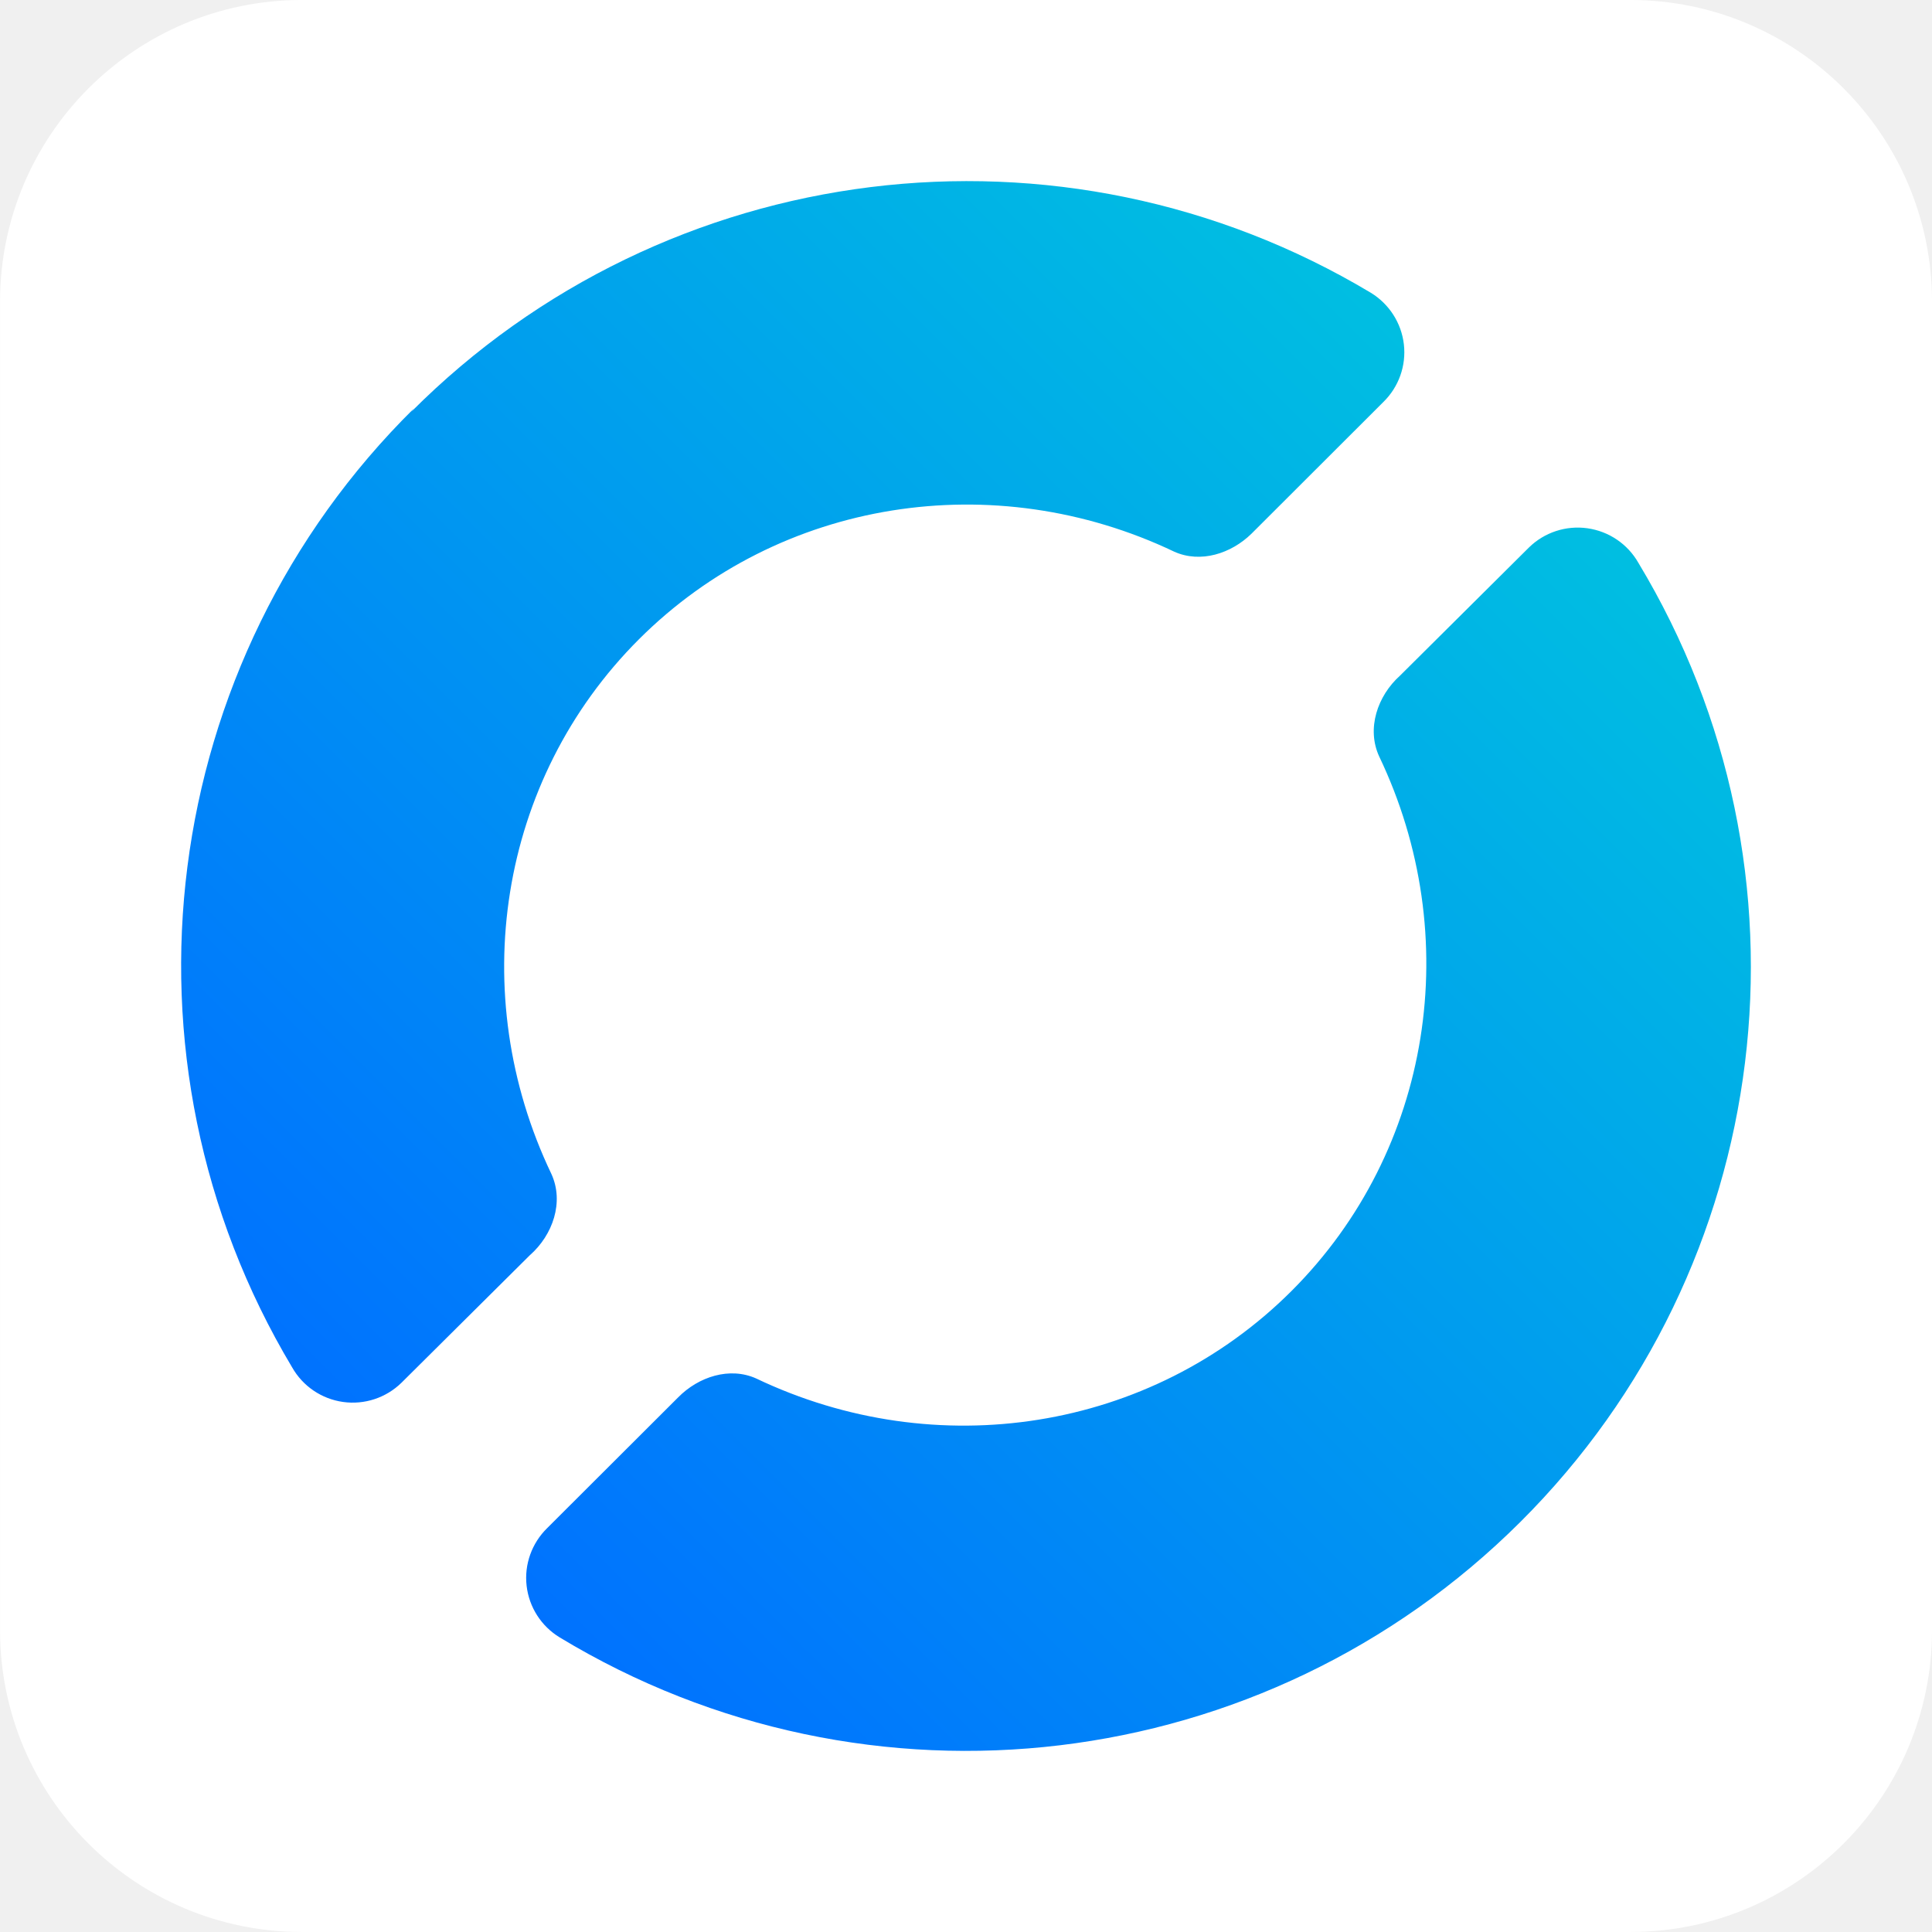
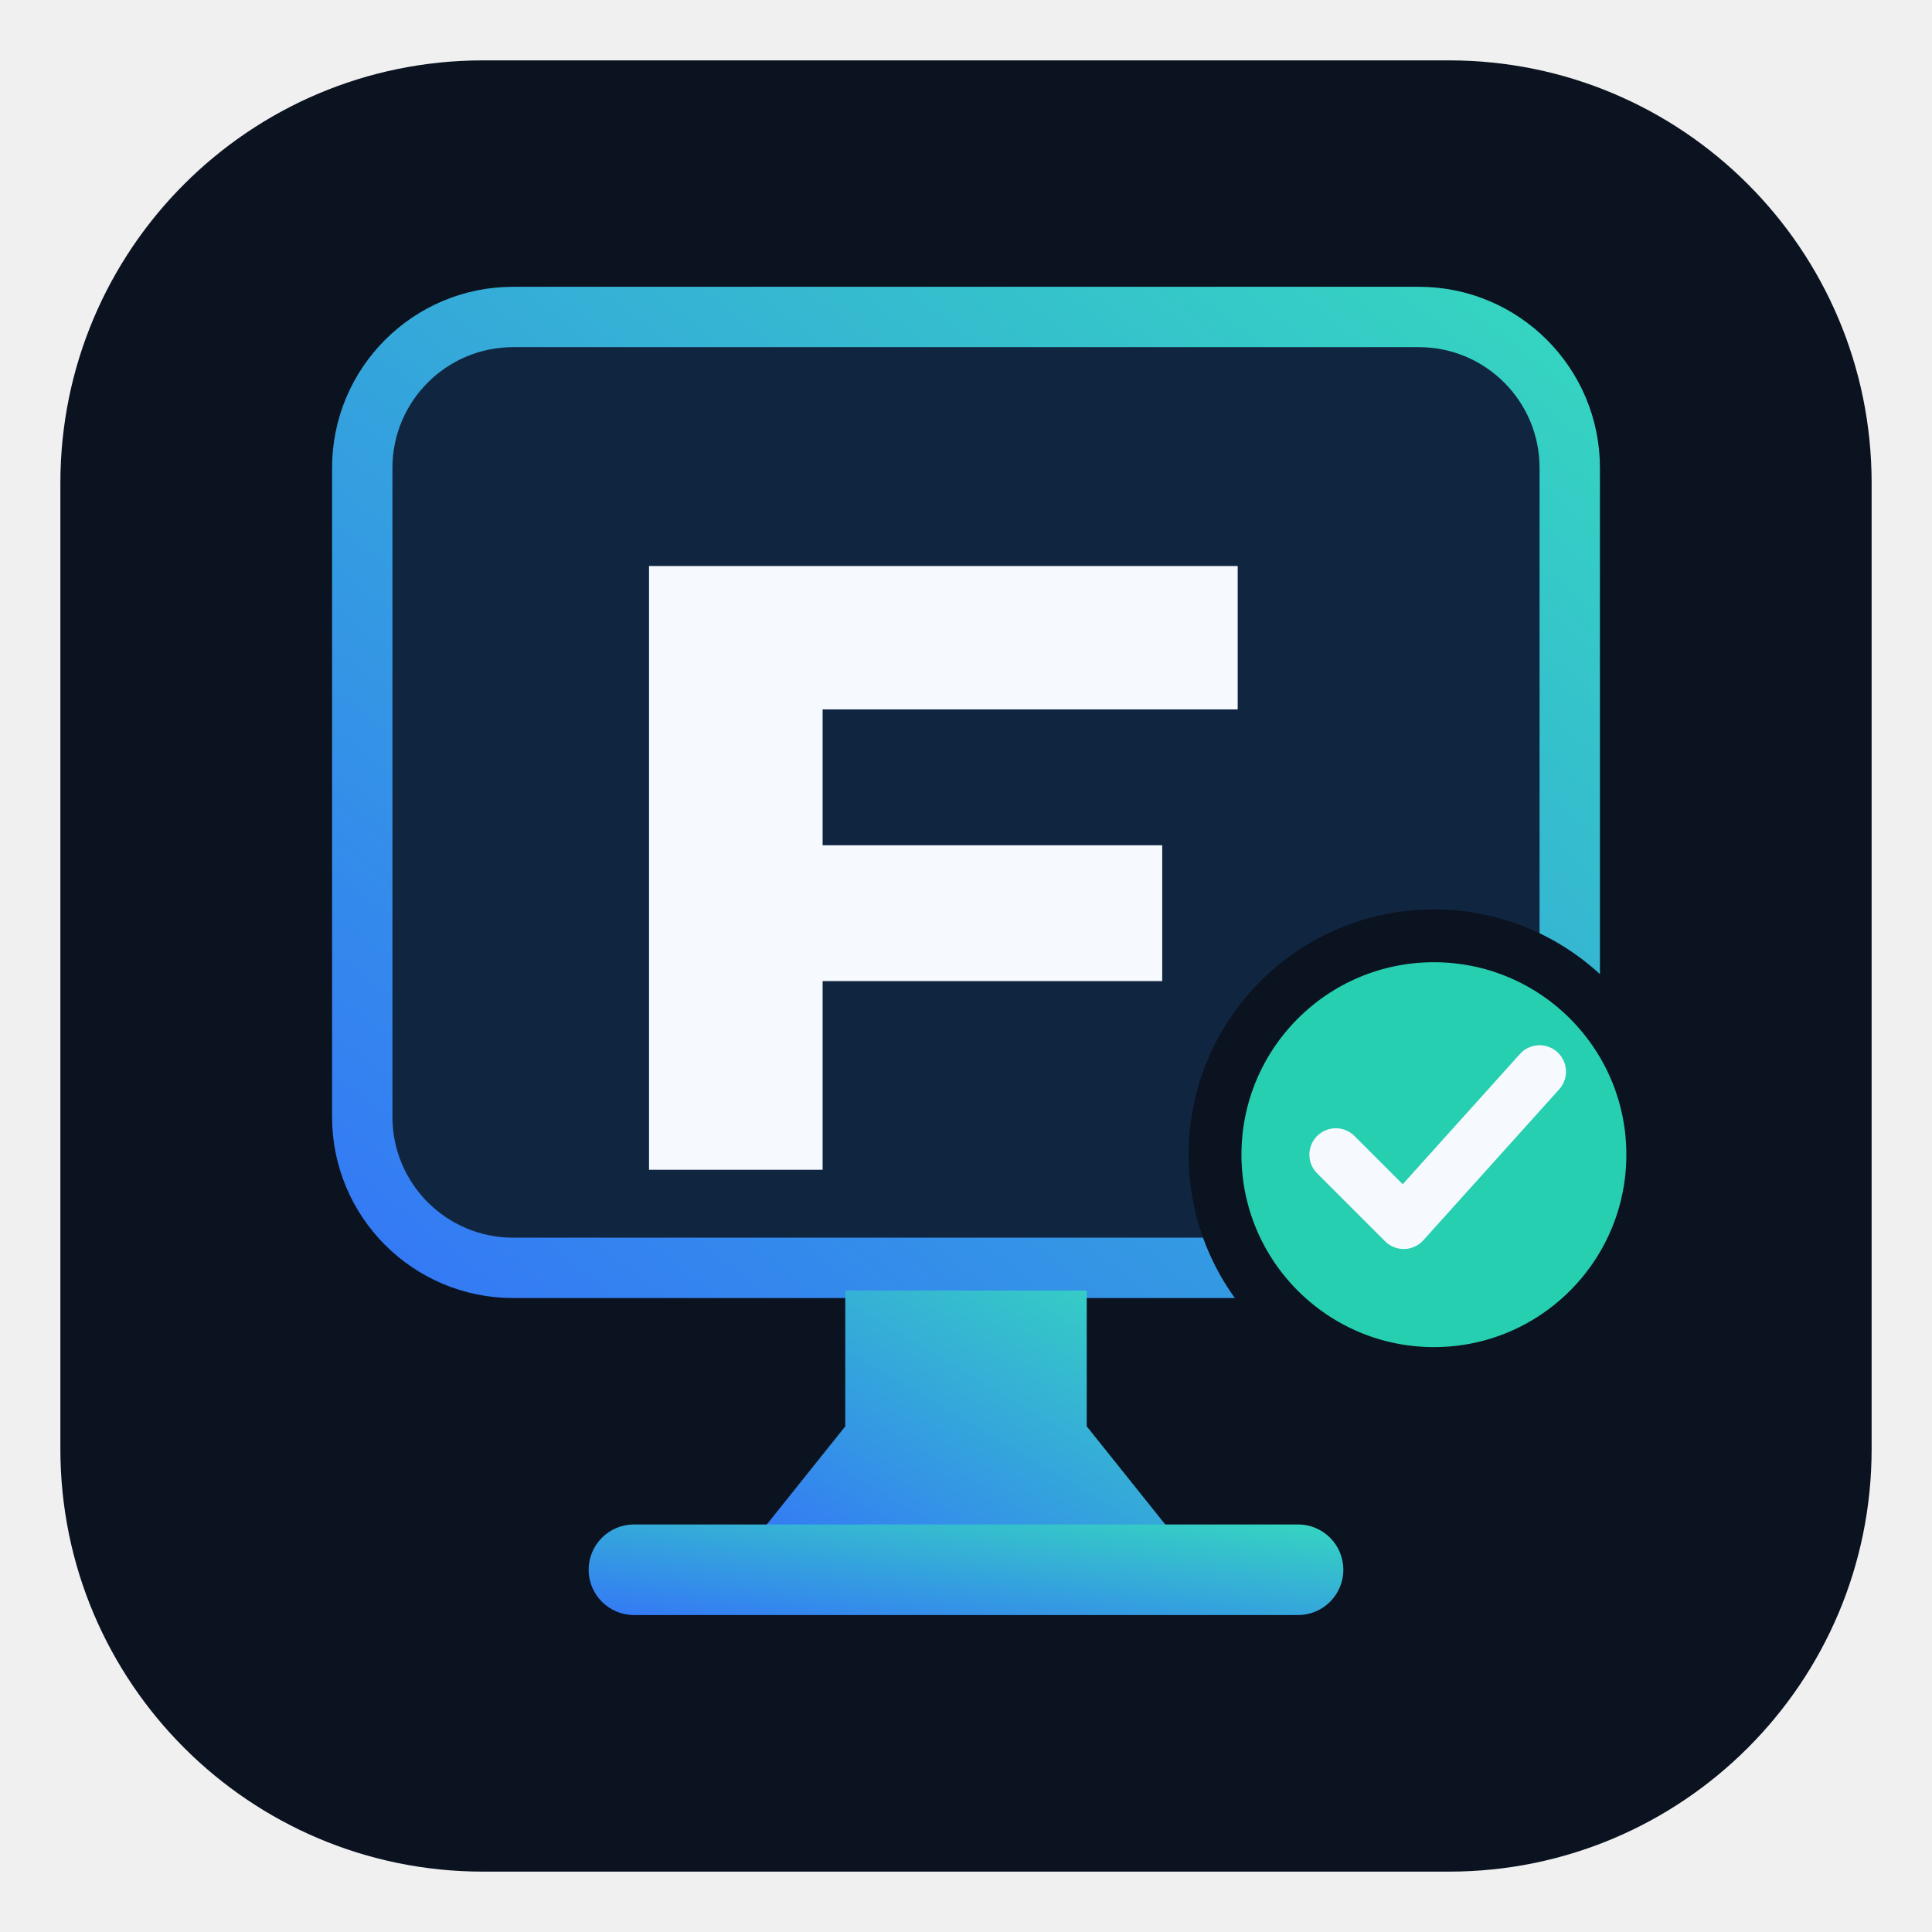
- <svg xmlns="http://www.w3.org/2000/svg" xmlns:xlink="http://www.w3.org/1999/xlink" style="isolation:isolate" viewBox="66.993 897.484 32 32" version="1.1" id="svg11" xml:space="preserve" width="32" height="32">
-   <defs id="defs15">
-     <linearGradient xlink:href="#a" id="linearGradient765" gradientUnits="userSpaceOnUse" gradientTransform="matrix(26.00048,0,0,25.99936,17.98453,891.7487)" x1="0.148" y1="0.851" x2="0.845" y2="0.154" />
+ <svg xmlns="http://www.w3.org/2000/svg" viewBox="0 0 256 256" role="img" aria-labelledby="title">
+   <defs>
+     <linearGradient id="accent" x1="0" y1="1" x2="1" y2="0">
+       <stop offset="0" stop-color="#3478F6" />
+       <stop offset="1" stop-color="#35D6C0" />
+     </linearGradient>
  </defs>
-   <linearGradient id="a" x1="0.148" x2="0.845" y1="0.851" y2="0.154" gradientTransform="matrix(26.301,0,0,26.331,90.67354,911.7572)" gradientUnits="userSpaceOnUse">
-     <stop offset="0" stop-color="#004ba6" id="stop4" style="stop-color:#0071ff;stop-opacity:1;" />
-     <stop offset="1" stop-color="#00bfe1" id="stop6" style="stop-color:#00bfe1;stop-opacity:1;" />
-   </linearGradient>
-   <g id="g763" transform="translate(52.0085,8.73577)">
-     <g id="g761">
-       <rect style="fill:#ffffff;fill-opacity:1;stroke:none;stroke-width:1;stroke-dasharray:none;stroke-opacity:1;paint-order:fill markers stroke" id="rect757" width="32" height="32" x="14.985" y="888.748" rx="5" ry="5" />
-       <path fill="url(#a)" d="m 40.309,897.816 -2.135,2.122 c -0.376,0.337 -0.557,0.879 -0.347,1.337 1.423,2.976 0.883,6.524 -1.451,8.856 -2.335,2.331 -5.887,2.871 -8.867,1.449 -0.439,-0.197 -0.954,-0.03 -1.292,0.313 l -2.17,2.166 c -0.255,0.25 -0.381,0.602 -0.34,0.956 0.041,0.354 0.243,0.669 0.548,0.854 5.113,3.095 11.679,2.306 15.911,-1.912 4.232,-4.216 5.039,-10.773 1.955,-15.887 -0.177,-0.311 -0.489,-0.522 -0.844,-0.572 -0.355,-0.05 -0.713,0.068 -0.968,0.318 z M 21.843,895.511 c -4.253,4.2 -5.086,10.758 -2.02,15.885 0.177,0.312 0.488,0.523 0.843,0.573 0.355,0.05 0.713,-0.068 0.969,-0.319 l 2.123,-2.109 c 0.385,-0.337 0.572,-0.885 0.359,-1.349 -1.423,-2.976 -0.884,-6.524 1.451,-8.856 2.334,-2.331 5.887,-2.871 8.866,-1.45 0.434,0.195 0.942,0.033 1.281,-0.3 l 2.182,-2.179 c 0.255,-0.249 0.381,-0.601 0.34,-0.956 -0.041,-0.353 -0.243,-0.668 -0.548,-0.854 -5.122,-3.068 -11.678,-2.255 -15.893,1.972 z" id="path759" style="fill:url(#linearGradient765);stroke-width:0.988" />
-     </g>
-   </g>
+   <rect x="8" y="8" width="240" height="240" rx="56" fill="#0B1220" />
+   <rect x="48" y="42" width="160" height="126" rx="20" fill="#102640" stroke="url(#accent)" stroke-width="8" />
+   <path d="M86 75h78v19h-55v18h45v18h-45v25H86z" fill="#F6FAFF" />
+   <path d="M112 171h32v18l12 15h-56l12-15z" fill="url(#accent)" />
+   <rect x="78" y="202" width="100" height="12" rx="6" fill="url(#accent)" />
+   <circle cx="190" cy="153" r="29" fill="#25CFAF" stroke="#0B1220" stroke-width="7" />
+   <path d="m177 153 9 9 18-20" fill="none" stroke="#F6FAFF" stroke-linecap="round" stroke-linejoin="round" stroke-width="7" />
</svg>
